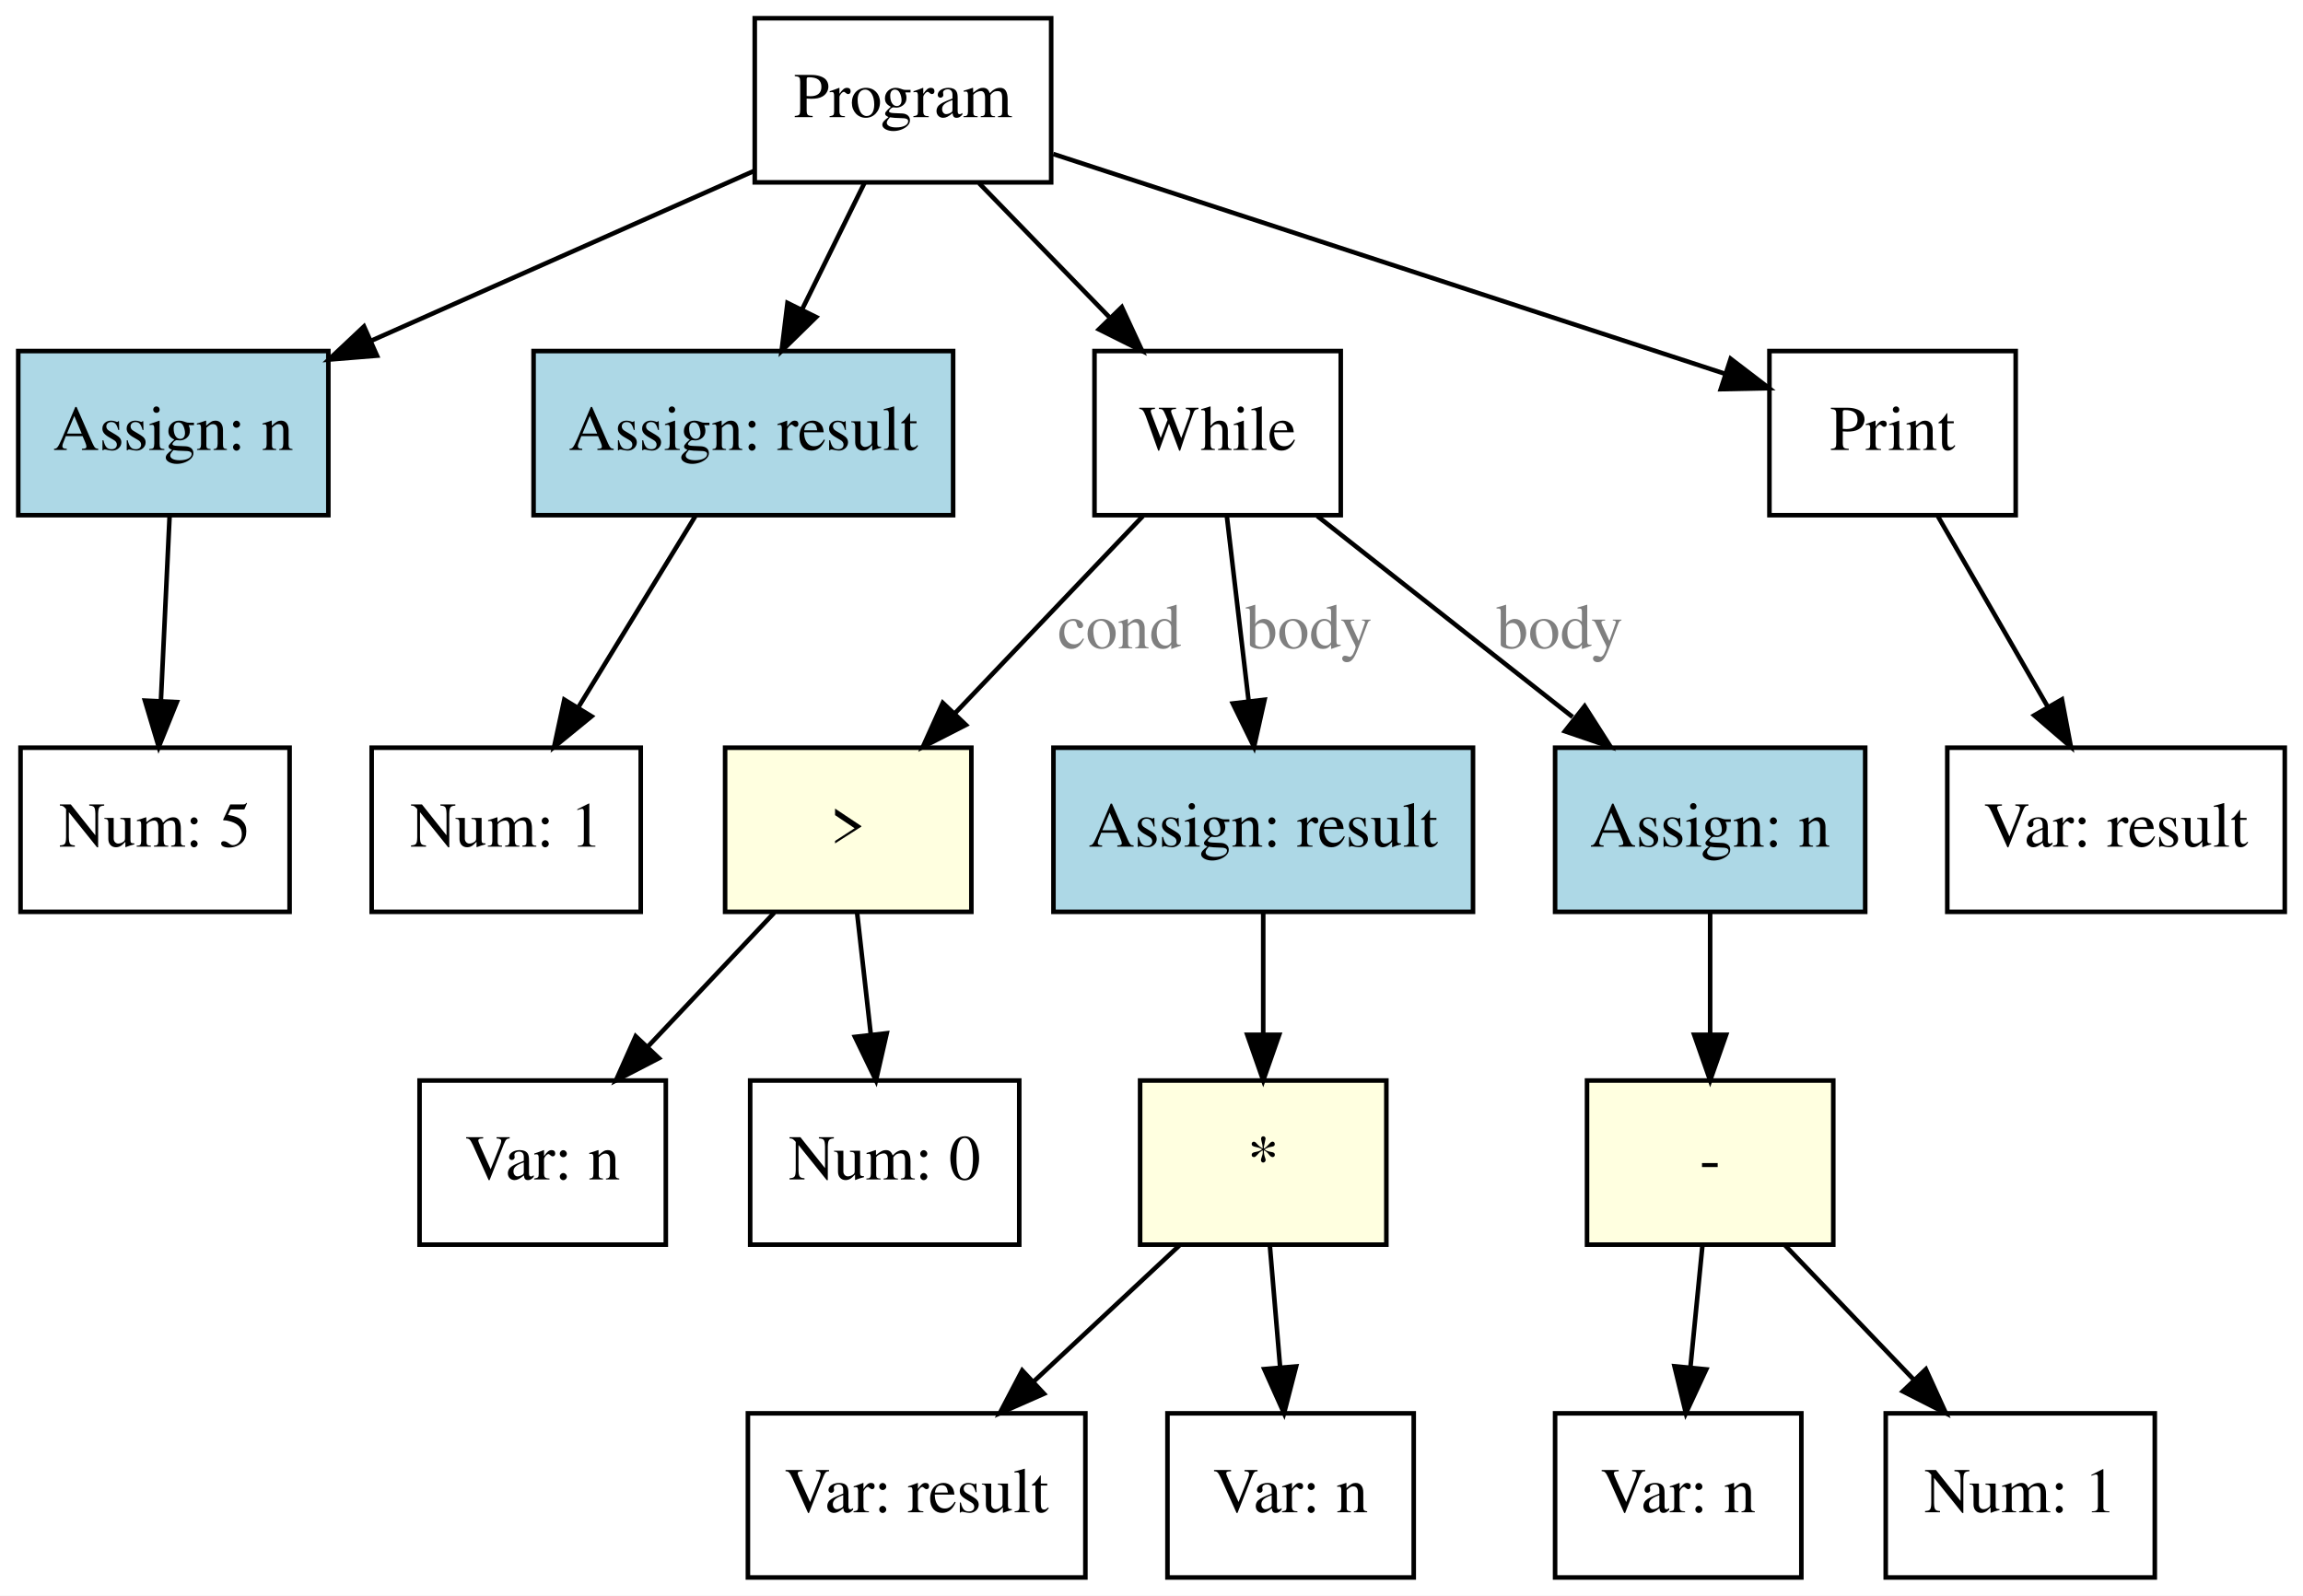
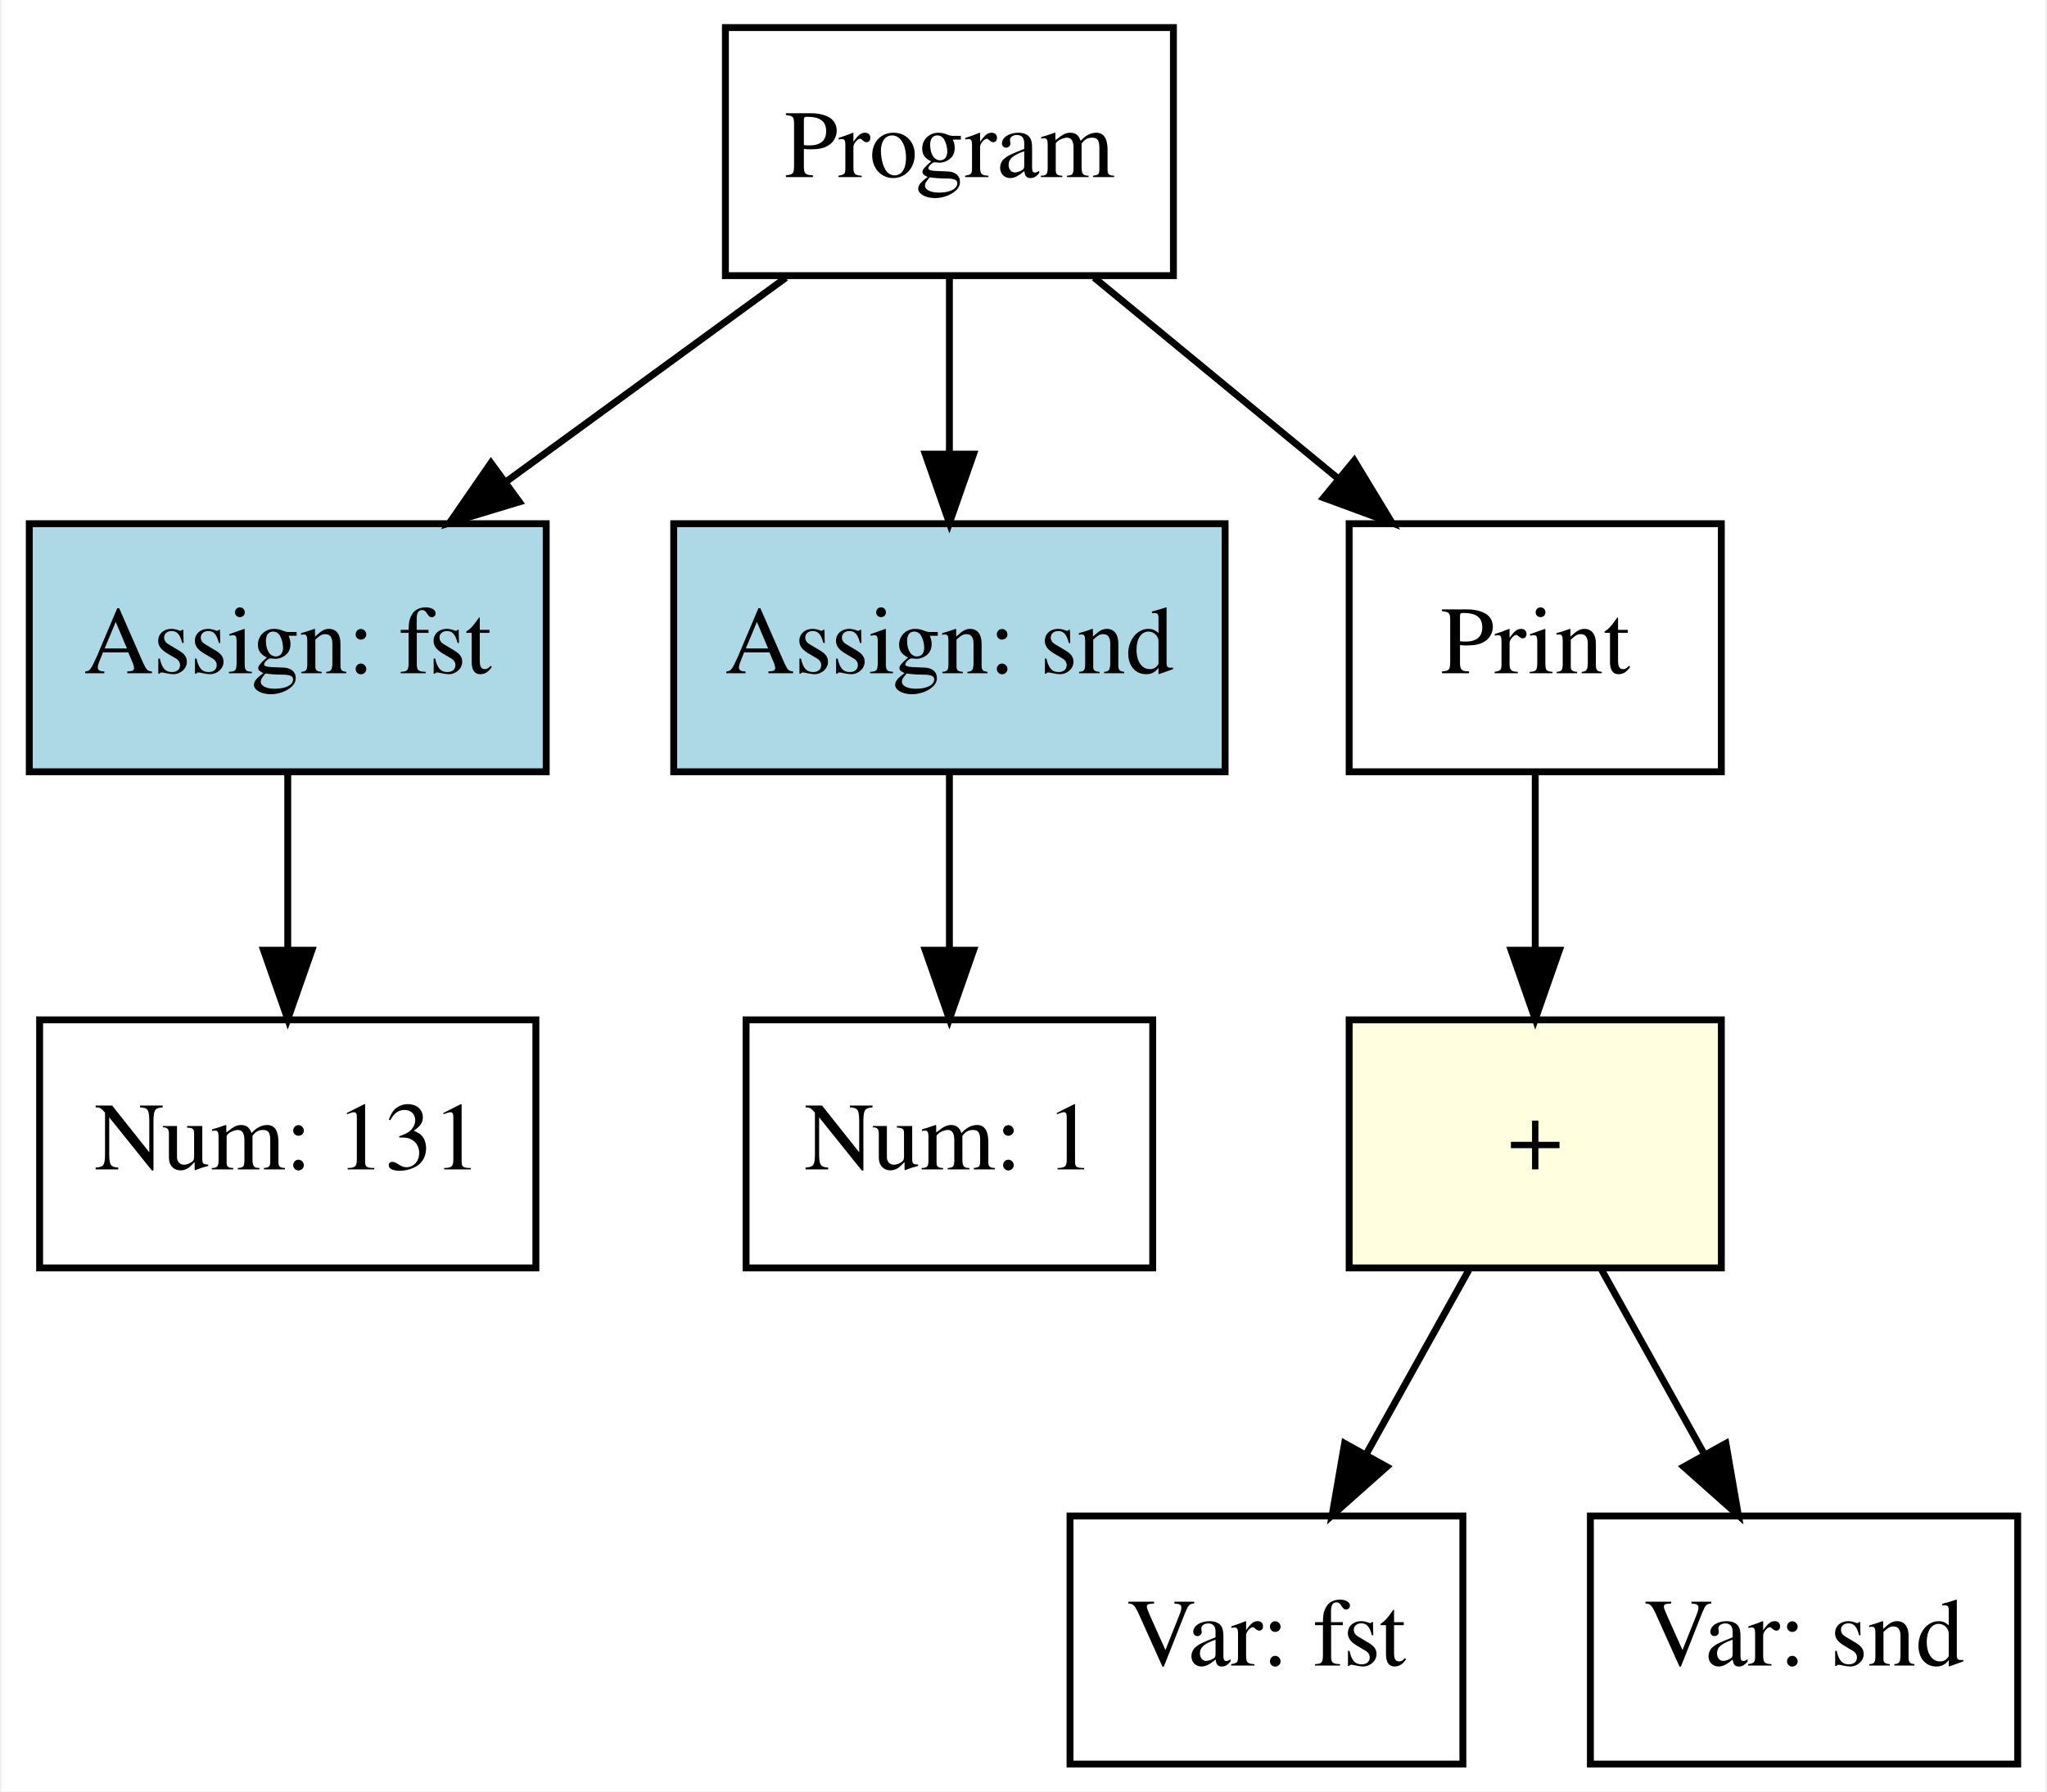
- <svg xmlns="http://www.w3.org/2000/svg" width="505pt" height="350pt" viewBox="0.00 0.00 505.00 350.00">
-   <g id="graph0" class="graph" transform="scale(1 1) rotate(0) translate(4 346)">
-     <polygon fill="white" stroke="transparent" points="-4,4 -4,-346 501,-346 501,4 -4,4" />
+ <svg xmlns="http://www.w3.org/2000/svg" width="297pt" height="260pt" viewBox="0.00 0.00 296.50 260.00">
+   <g id="graph0" class="graph" transform="scale(1 1) rotate(0) translate(4 256)">
+     <polygon fill="white" stroke="transparent" points="-4,4 -4,-256 292.5,-256 292.5,4 -4,4" />
    <g id="node1" class="node">
-       <polygon fill="none" stroke="black" points="226.5,-342 161.5,-342 161.5,-306 226.5,-306 226.5,-342" />
-       <text text-anchor="middle" x="194" y="-320.3" font-family="Times,serif" font-size="14.00">Program</text>
+       <polygon fill="none" stroke="black" points="166,-252 101,-252 101,-216 166,-216 166,-252" />
+       <text text-anchor="middle" x="133.5" y="-230.3" font-family="Times,serif" font-size="14.00">Program</text>
    </g>
    <g id="node2" class="node">
-       <polygon fill="lightblue" stroke="black" points="68,-269 0,-269 0,-233 68,-233 68,-269" />
-       <text text-anchor="middle" x="34" y="-247.3" font-family="Times,serif" font-size="14.00">Assign: n</text>
+       <polygon fill="lightblue" stroke="black" points="75,-180 0,-180 0,-144 75,-144 75,-180" />
+       <text text-anchor="middle" x="37.5" y="-158.3" font-family="Times,serif" font-size="14.00">Assign: fst</text>
    </g>
    <g id="edge2" class="edge">
-       <path fill="none" stroke="black" d="M161.24,-308.46C137.05,-297.73 103.9,-283.02 77.49,-271.3" />
-       <polygon fill="black" stroke="black" points="78.66,-267.99 68.1,-267.13 75.82,-274.39 78.66,-267.99" />
+       <path fill="none" stroke="black" d="M109.77,-215.7C97.56,-206.8 82.51,-195.82 69.32,-186.2" />
+       <polygon fill="black" stroke="black" points="71.1,-183.17 60.96,-180.1 66.98,-188.82 71.1,-183.17" />
    </g>
    <g id="node4" class="node">
-       <polygon fill="lightblue" stroke="black" points="205,-269 113,-269 113,-233 205,-233 205,-269" />
-       <text text-anchor="middle" x="159" y="-247.3" font-family="Times,serif" font-size="14.00">Assign: result</text>
+       <polygon fill="lightblue" stroke="black" points="173.5,-180 93.5,-180 93.5,-144 173.5,-144 173.5,-180" />
+       <text text-anchor="middle" x="133.5" y="-158.3" font-family="Times,serif" font-size="14.00">Assign: snd</text>
    </g>
    <g id="edge4" class="edge">
-       <path fill="none" stroke="black" d="M185.53,-305.81C181.44,-297.53 176.46,-287.41 171.91,-278.19" />
-       <polygon fill="black" stroke="black" points="174.96,-276.45 167.39,-269.03 168.68,-279.55 174.96,-276.45" />
+       <path fill="none" stroke="black" d="M133.5,-215.7C133.5,-207.98 133.5,-198.71 133.5,-190.11" />
+       <polygon fill="black" stroke="black" points="137,-190.1 133.5,-180.1 130,-190.1 137,-190.1" />
    </g>
    <g id="node6" class="node">
-       <polygon fill="none" stroke="black" points="290,-269 236,-269 236,-233 290,-233 290,-269" />
-       <text text-anchor="middle" x="263" y="-247.3" font-family="Times,serif" font-size="14.00">While</text>
+       <polygon fill="none" stroke="black" points="245.5,-180 191.5,-180 191.5,-144 245.5,-144 245.5,-180" />
+       <text text-anchor="middle" x="218.5" y="-158.3" font-family="Times,serif" font-size="14.00">Print</text>
    </g>
-     <g id="edge16" class="edge">
-       <path fill="none" stroke="black" d="M210.7,-305.81C219.26,-297 229.84,-286.13 239.23,-276.46" />
-       <polygon fill="black" stroke="black" points="241.99,-278.64 246.45,-269.03 236.97,-273.76 241.99,-278.64" />
-     </g>
-     <g id="node18" class="node">
-       <polygon fill="none" stroke="black" points="438,-269 384,-269 384,-233 438,-233 438,-269" />
-       <text text-anchor="middle" x="411" y="-247.3" font-family="Times,serif" font-size="14.00">Print</text>
-     </g>
-     <g id="edge18" class="edge">
-       <path fill="none" stroke="black" d="M226.96,-312.22C266.61,-299.24 332.98,-277.53 374.25,-264.02" />
-       <polygon fill="black" stroke="black" points="375.5,-267.3 383.92,-260.86 373.33,-260.64 375.5,-267.3" />
+     <g id="edge8" class="edge">
+       <path fill="none" stroke="black" d="M154.51,-215.7C165.22,-206.88 178.39,-196.03 190,-186.47" />
+       <polygon fill="black" stroke="black" points="192.24,-189.16 197.73,-180.1 187.79,-183.76 192.24,-189.16" />
    </g>
    <g id="node3" class="node">
-       <polygon fill="none" stroke="black" points="59.5,-182 0.5,-182 0.5,-146 59.5,-146 59.5,-182" />
-       <text text-anchor="middle" x="30" y="-160.3" font-family="Times,serif" font-size="14.00">Num: 5</text>
+       <polygon fill="none" stroke="black" points="73.5,-108 1.5,-108 1.5,-72 73.5,-72 73.5,-108" />
+       <text text-anchor="middle" x="37.5" y="-86.3" font-family="Times,serif" font-size="14.00">Num: 131</text>
    </g>
    <g id="edge1" class="edge">
-       <path fill="none" stroke="black" d="M33.19,-232.8C32.64,-221.16 31.91,-205.55 31.28,-192.24" />
-       <polygon fill="black" stroke="black" points="34.77,-192 30.81,-182.18 27.78,-192.33 34.77,-192" />
+       <path fill="none" stroke="black" d="M37.5,-143.7C37.5,-135.98 37.5,-126.71 37.5,-118.11" />
+       <polygon fill="black" stroke="black" points="41,-118.1 37.5,-108.1 34,-118.1 41,-118.1" />
    </g>
    <g id="node5" class="node">
-       <polygon fill="none" stroke="black" points="136.5,-182 77.5,-182 77.5,-146 136.5,-146 136.5,-182" />
-       <text text-anchor="middle" x="107" y="-160.3" font-family="Times,serif" font-size="14.00">Num: 1</text>
+       <polygon fill="none" stroke="black" points="163,-108 104,-108 104,-72 163,-72 163,-108" />
+       <text text-anchor="middle" x="133.5" y="-86.3" font-family="Times,serif" font-size="14.00">Num: 1</text>
    </g>
    <g id="edge3" class="edge">
-       <path fill="none" stroke="black" d="M148.48,-232.8C141.15,-220.82 131.24,-204.62 122.94,-191.06" />
-       <polygon fill="black" stroke="black" points="125.71,-188.88 117.51,-182.18 119.74,-192.53 125.71,-188.88" />
+       <path fill="none" stroke="black" d="M133.5,-143.7C133.5,-135.98 133.5,-126.71 133.5,-118.11" />
+       <polygon fill="black" stroke="black" points="137,-118.1 133.5,-108.1 130,-118.1 137,-118.1" />
    </g>
    <g id="node7" class="node">
-       <polygon fill="lightyellow" stroke="black" points="209,-182 155,-182 155,-146 209,-146 209,-182" />
-       <text text-anchor="middle" x="182" y="-160.3" font-family="Times,serif" font-size="14.00">&gt;</text>
+       <polygon fill="lightyellow" stroke="black" points="245.5,-108 191.5,-108 191.5,-72 245.5,-72 245.5,-108" />
+       <text text-anchor="middle" x="218.5" y="-86.3" font-family="Times,serif" font-size="14.00">+</text>
    </g>
    <g id="edge7" class="edge">
-       <path fill="none" stroke="black" d="M246.61,-232.8C234.75,-220.36 218.56,-203.36 205.35,-189.5" />
-       <polygon fill="black" stroke="black" points="207.8,-187 198.37,-182.18 202.73,-191.83 207.8,-187" />
-       <text text-anchor="middle" x="241.5" y="-203.8" font-family="Times,serif" font-size="14.00" fill="#7f7f7f">cond</text>
-     </g>
-     <g id="node10" class="node">
-       <polygon fill="lightblue" stroke="black" points="319,-182 227,-182 227,-146 319,-146 319,-182" />
-       <text text-anchor="middle" x="273" y="-160.3" font-family="Times,serif" font-size="14.00">Assign: result</text>
-     </g>
-     <g id="edge11" class="edge">
-       <path fill="none" stroke="black" d="M265.02,-232.8C266.39,-221.16 268.23,-205.55 269.8,-192.24" />
-       <polygon fill="black" stroke="black" points="273.29,-192.52 270.98,-182.18 266.33,-191.7 273.29,-192.52" />
-       <text text-anchor="middle" x="283" y="-203.8" font-family="Times,serif" font-size="14.00" fill="#7f7f7f">body</text>
-     </g>
-     <g id="node14" class="node">
-       <polygon fill="lightblue" stroke="black" points="405,-182 337,-182 337,-146 405,-146 405,-182" />
-       <text text-anchor="middle" x="371" y="-160.3" font-family="Times,serif" font-size="14.00">Assign: n</text>
-     </g>
-     <g id="edge15" class="edge">
-       <path fill="none" stroke="black" d="M284.86,-232.8C300.96,-220.13 323.06,-202.73 340.84,-188.74" />
-       <polygon fill="black" stroke="black" points="343.48,-191.11 349.18,-182.18 339.15,-185.61 343.48,-191.11" />
-       <text text-anchor="middle" x="338" y="-203.8" font-family="Times,serif" font-size="14.00" fill="#7f7f7f">body</text>
+       <path fill="none" stroke="black" d="M218.5,-143.7C218.5,-135.98 218.5,-126.71 218.5,-118.11" />
+       <polygon fill="black" stroke="black" points="222,-118.1 218.5,-108.1 215,-118.1 222,-118.1" />
    </g>
    <g id="node8" class="node">
-       <polygon fill="none" stroke="black" points="142,-109 88,-109 88,-73 142,-73 142,-109" />
-       <text text-anchor="middle" x="115" y="-87.3" font-family="Times,serif" font-size="14.00">Var: n</text>
+       <polygon fill="none" stroke="black" points="208,-36 151,-36 151,0 208,0 208,-36" />
+       <text text-anchor="middle" x="179.5" y="-14.3" font-family="Times,serif" font-size="14.00">Var: fst</text>
    </g>
    <g id="edge5" class="edge">
-       <path fill="none" stroke="black" d="M165.78,-145.81C157.47,-137 147.2,-126.13 138.08,-116.46" />
-       <polygon fill="black" stroke="black" points="140.48,-113.9 131.07,-109.03 135.39,-118.7 140.48,-113.9" />
+       <path fill="none" stroke="black" d="M208.86,-71.7C204.37,-63.64 198.94,-53.89 193.98,-44.98" />
+       <polygon fill="black" stroke="black" points="196.95,-43.14 189.03,-36.1 190.84,-46.54 196.95,-43.14" />
    </g>
    <g id="node9" class="node">
-       <polygon fill="none" stroke="black" points="219.5,-109 160.5,-109 160.5,-73 219.5,-73 219.5,-109" />
-       <text text-anchor="middle" x="190" y="-87.3" font-family="Times,serif" font-size="14.00">Num: 0</text>
+       <polygon fill="none" stroke="black" points="288.5,-36 226.5,-36 226.5,0 288.5,0 288.5,-36" />
+       <text text-anchor="middle" x="257.5" y="-14.3" font-family="Times,serif" font-size="14.00">Var: snd</text>
    </g>
    <g id="edge6" class="edge">
-       <path fill="none" stroke="black" d="M183.94,-145.81C184.84,-137.79 185.94,-128.05 186.95,-119.07" />
-       <polygon fill="black" stroke="black" points="190.44,-119.36 188.08,-109.03 183.48,-118.57 190.44,-119.36" />
-     </g>
-     <g id="node11" class="node">
-       <polygon fill="lightyellow" stroke="black" points="300,-109 246,-109 246,-73 300,-73 300,-109" />
-       <text text-anchor="middle" x="273" y="-87.3" font-family="Times,serif" font-size="14.00">*</text>
-     </g>
-     <g id="edge10" class="edge">
-       <path fill="none" stroke="black" d="M273,-145.81C273,-137.79 273,-128.05 273,-119.07" />
-       <polygon fill="black" stroke="black" points="276.5,-119.03 273,-109.03 269.5,-119.03 276.5,-119.03" />
-     </g>
-     <g id="node12" class="node">
-       <polygon fill="none" stroke="black" points="234,-36 160,-36 160,0 234,0 234,-36" />
-       <text text-anchor="middle" x="197" y="-14.3" font-family="Times,serif" font-size="14.00">Var: result</text>
-     </g>
-     <g id="edge8" class="edge">
-       <path fill="none" stroke="black" d="M254.6,-72.81C244.99,-63.83 233.07,-52.69 222.57,-42.89" />
-       <polygon fill="black" stroke="black" points="224.92,-40.3 215.23,-36.03 220.15,-45.41 224.92,-40.3" />
-     </g>
-     <g id="node13" class="node">
-       <polygon fill="none" stroke="black" points="306,-36 252,-36 252,0 306,0 306,-36" />
-       <text text-anchor="middle" x="279" y="-14.3" font-family="Times,serif" font-size="14.00">Var: n</text>
-     </g>
-     <g id="edge9" class="edge">
-       <path fill="none" stroke="black" d="M274.45,-72.81C275.13,-64.79 275.95,-55.05 276.71,-46.07" />
-       <polygon fill="black" stroke="black" points="280.21,-46.29 277.56,-36.03 273.23,-45.7 280.21,-46.29" />
-     </g>
-     <g id="node15" class="node">
-       <polygon fill="lightyellow" stroke="black" points="398,-109 344,-109 344,-73 398,-73 398,-109" />
-       <text text-anchor="middle" x="371" y="-87.3" font-family="Times,serif" font-size="14.00">-</text>
-     </g>
-     <g id="edge14" class="edge">
-       <path fill="none" stroke="black" d="M371,-145.81C371,-137.79 371,-128.05 371,-119.07" />
-       <polygon fill="black" stroke="black" points="374.5,-119.03 371,-109.03 367.5,-119.03 374.5,-119.03" />
-     </g>
-     <g id="node16" class="node">
-       <polygon fill="none" stroke="black" points="391,-36 337,-36 337,0 391,0 391,-36" />
-       <text text-anchor="middle" x="364" y="-14.3" font-family="Times,serif" font-size="14.00">Var: n</text>
-     </g>
-     <g id="edge12" class="edge">
-       <path fill="none" stroke="black" d="M369.31,-72.81C368.51,-64.79 367.55,-55.05 366.67,-46.07" />
-       <polygon fill="black" stroke="black" points="370.14,-45.64 365.68,-36.03 363.18,-46.32 370.14,-45.64" />
-     </g>
-     <g id="node17" class="node">
-       <polygon fill="none" stroke="black" points="468.5,-36 409.5,-36 409.5,0 468.5,0 468.5,-36" />
-       <text text-anchor="middle" x="439" y="-14.3" font-family="Times,serif" font-size="14.00">Num: 1</text>
-     </g>
-     <g id="edge13" class="edge">
-       <path fill="none" stroke="black" d="M387.46,-72.81C395.9,-64 406.32,-53.13 415.58,-43.46" />
-       <polygon fill="black" stroke="black" points="418.3,-45.67 422.69,-36.03 413.25,-40.83 418.3,-45.67" />
-     </g>
-     <g id="node19" class="node">
-       <polygon fill="none" stroke="black" points="497,-182 423,-182 423,-146 497,-146 497,-182" />
-       <text text-anchor="middle" x="460" y="-160.3" font-family="Times,serif" font-size="14.00">Var: result</text>
-     </g>
-     <g id="edge17" class="edge">
-       <path fill="none" stroke="black" d="M420.92,-232.8C427.82,-220.82 437.16,-204.62 444.98,-191.06" />
-       <polygon fill="black" stroke="black" points="448.14,-192.59 450.1,-182.18 442.07,-189.09 448.14,-192.59" />
+       <path fill="none" stroke="black" d="M228.14,-71.7C232.63,-63.64 238.06,-53.89 243.02,-44.98" />
+       <polygon fill="black" stroke="black" points="246.16,-46.54 247.97,-36.1 240.05,-43.14 246.16,-46.54" />
    </g>
  </g>
</svg>
